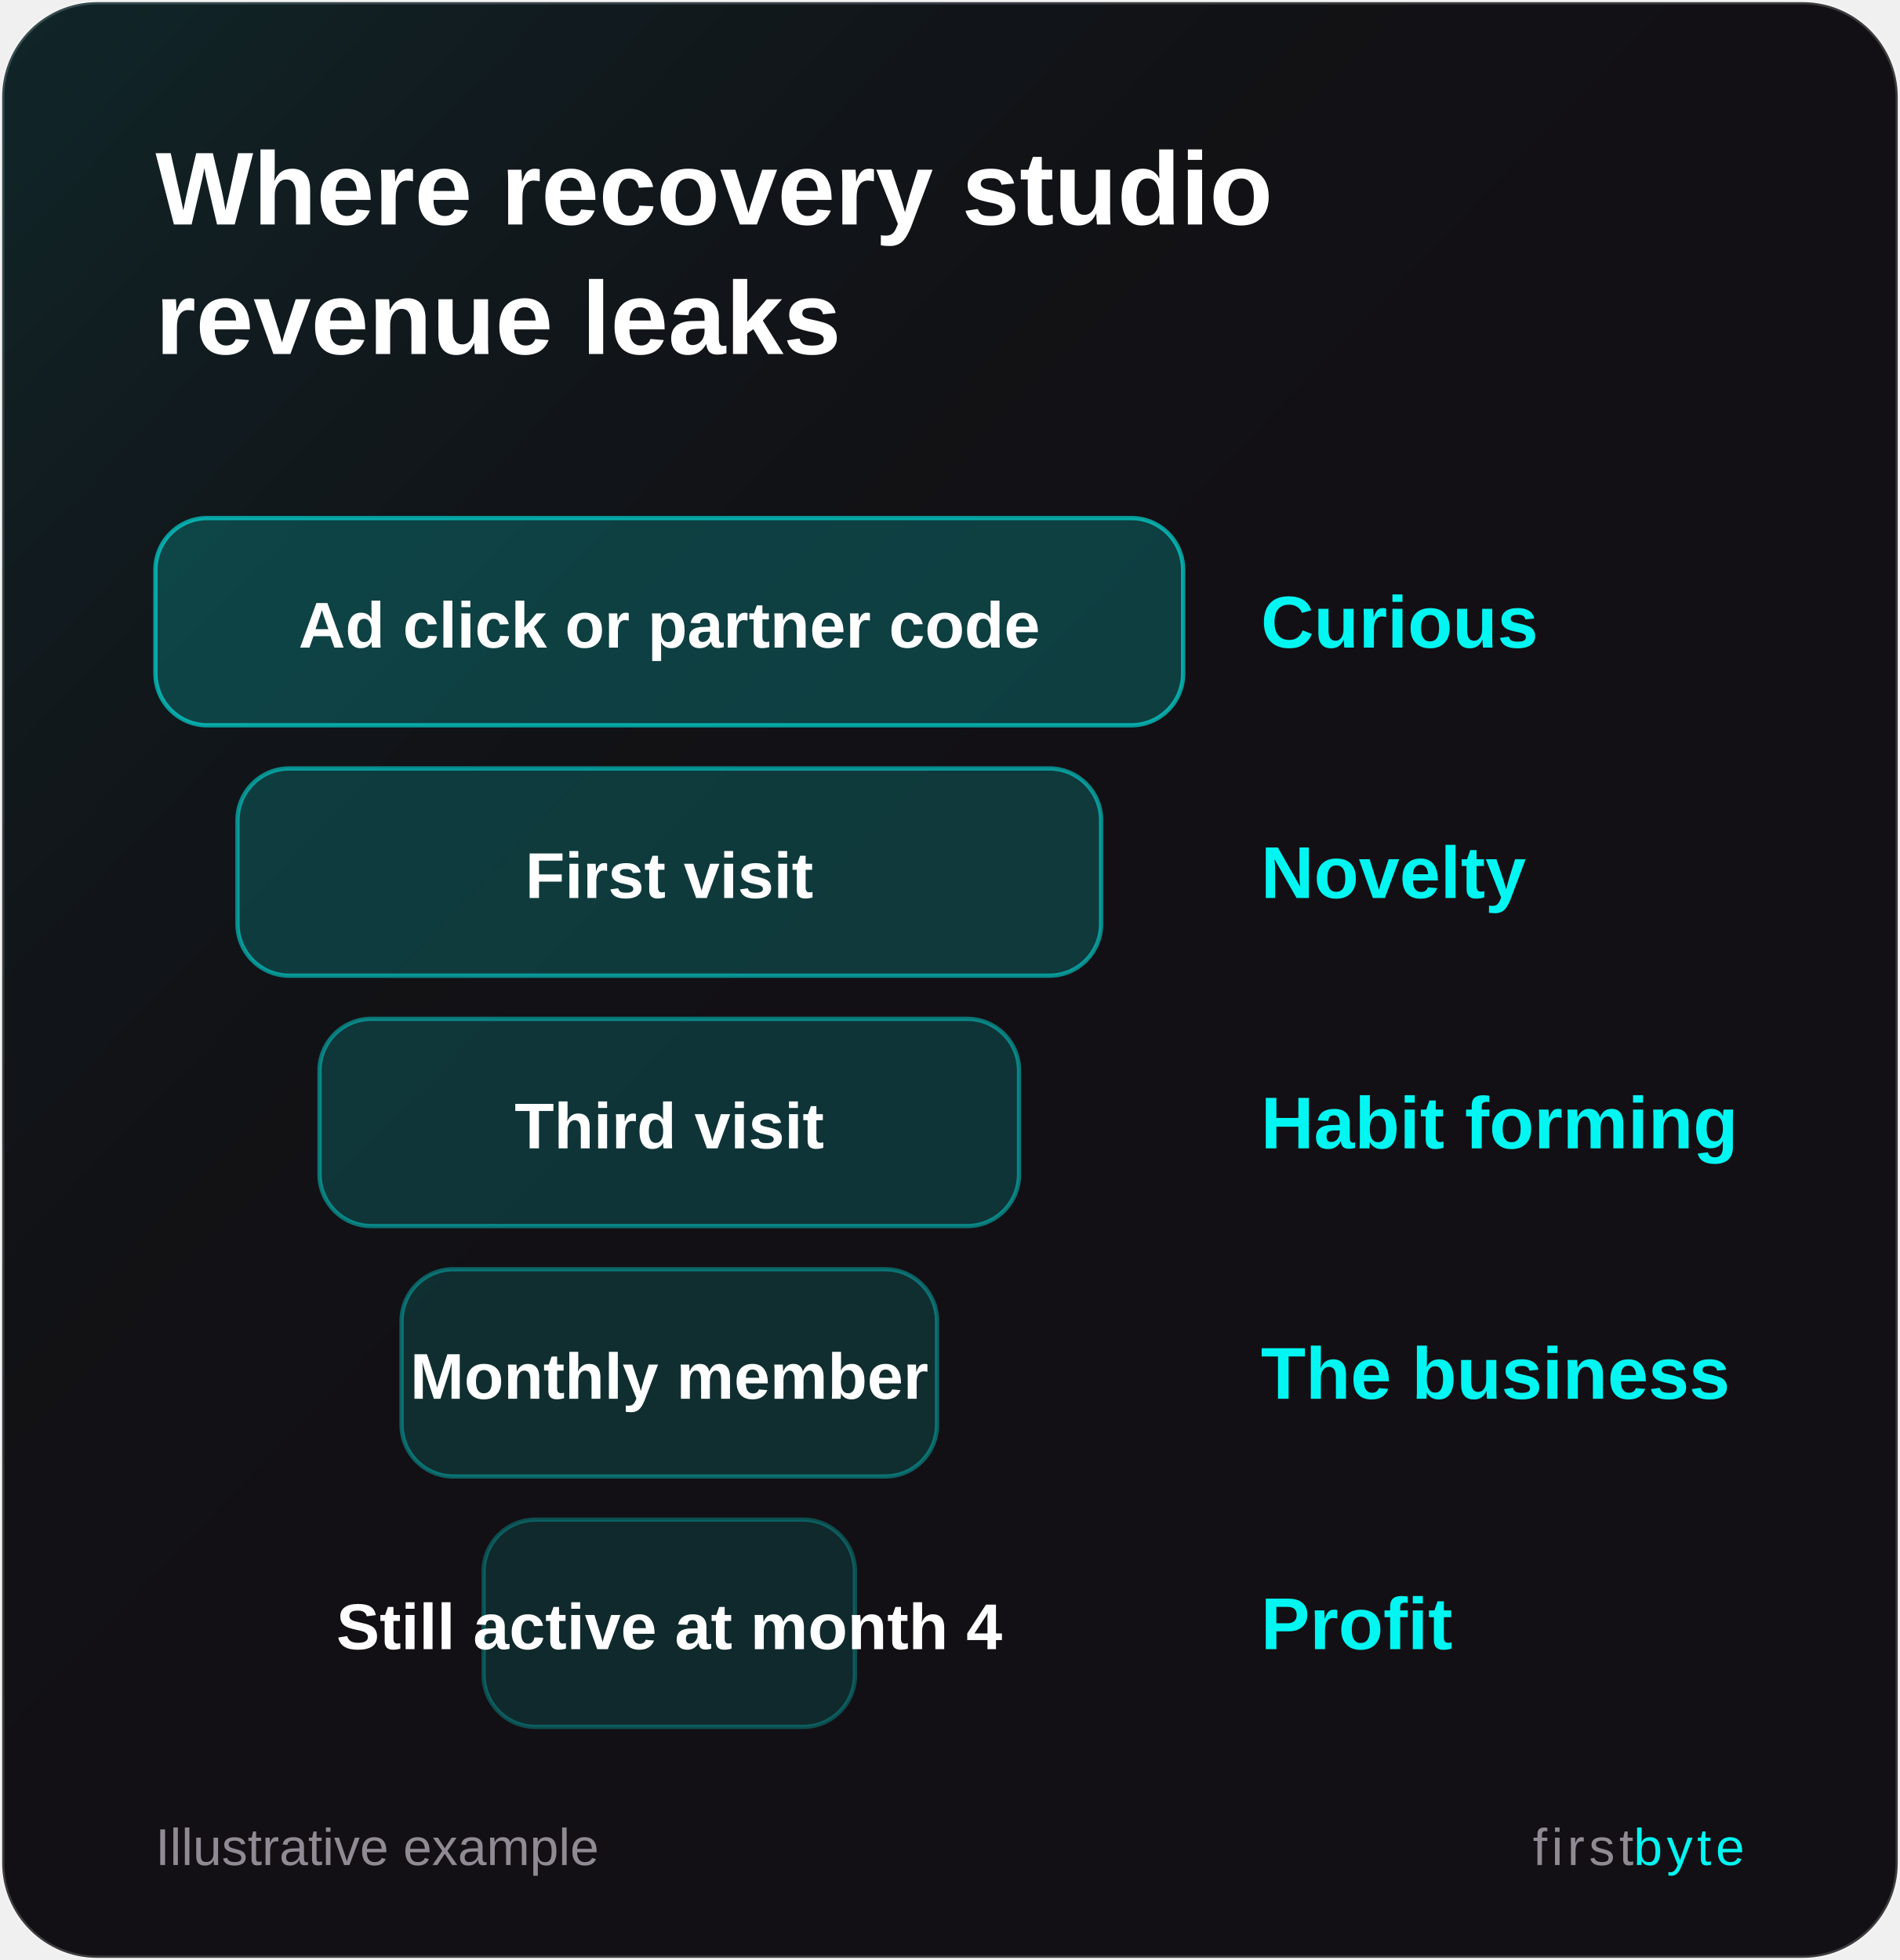
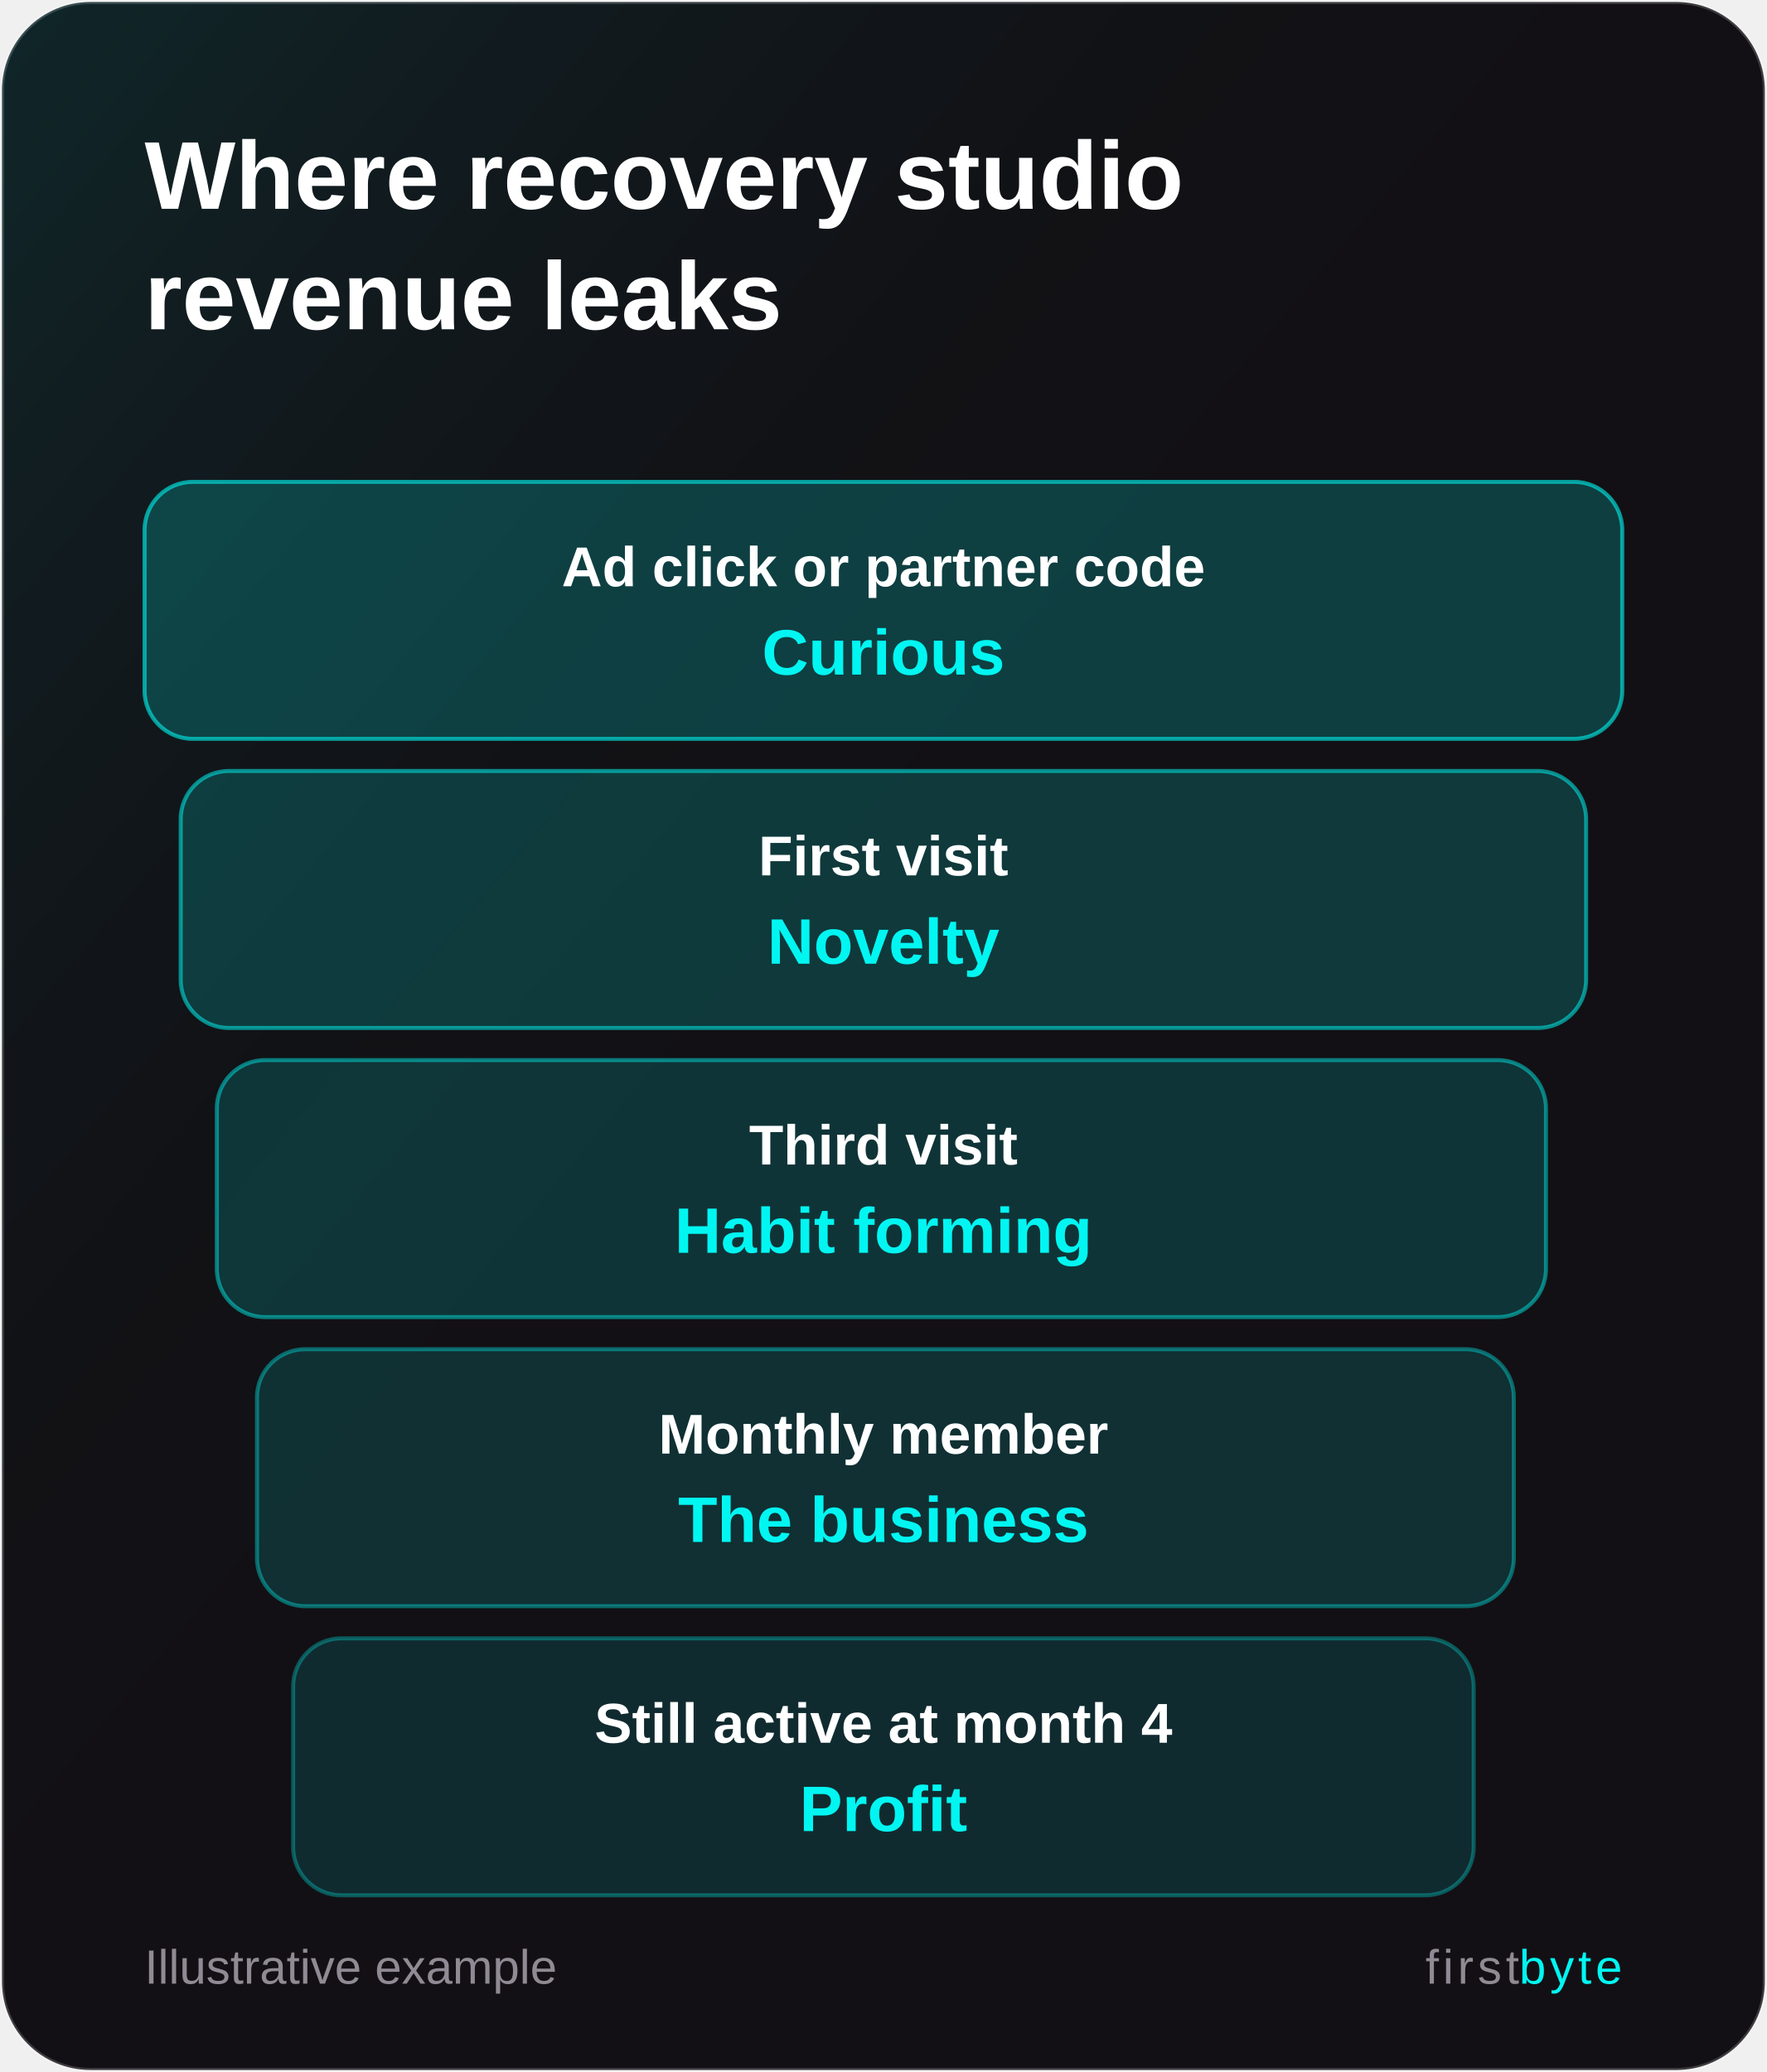
- <svg xmlns="http://www.w3.org/2000/svg" viewBox="0 0 440 454" width="440" height="454" role="img" aria-labelledby="t447507">
+ <svg xmlns="http://www.w3.org/2000/svg" viewBox="0 0 440 516" width="440" height="516" role="img" aria-labelledby="t2181">
  <defs>
-     <linearGradient id="g447507" x1="0" y1="0" x2="1" y2="1">
+     <linearGradient id="g2181" x1="0" y1="0" x2="1" y2="1">
      <stop offset="0" stop-color="#01f6f2" stop-opacity=".10" />
      <stop offset=".5" stop-color="#121014" stop-opacity="0" />
    </linearGradient>
-     <linearGradient id="bar447507" x1="0" y1="0" x2="1" y2="0">
+     <linearGradient id="bar2181" x1="0" y1="0" x2="1" y2="0">
      <stop offset="0" stop-color="#01f6f2" />
      <stop offset="1" stop-color="#3ad7ff" />
    </linearGradient>
  </defs>
-   <rect x=".5" y=".5" width="439" height="453" rx="22" fill="#121014" stroke="rgba(255,255,255,.18)" />
-   <rect x=".5" y=".5" width="439" height="453" rx="22" fill="url(#g447507)" />
+   <rect x=".5" y=".5" width="439" height="515" rx="22" fill="#121014" stroke="rgba(255,255,255,.18)" />
+   <rect x=".5" y=".5" width="439" height="515" rx="22" fill="url(#g2181)" />
  <text x="36" y="52" fill="#ffffff" font-family="'Funnel Display', Figtree, 'Helvetica Neue', Arial, sans-serif" font-size="24" font-weight="600">
    <tspan x="36" dy="0">Where recovery studio</tspan>
    <tspan x="36" dy="30">revenue leaks</tspan>
  </text>
-   <rect x="36" y="120" width="238" height="48" rx="12" fill="#01f6f2" fill-opacity="0.20" stroke="#01f6f2" stroke-opacity="0.60" />
-   <text x="155" y="150" text-anchor="middle" fill="#ffffff" font-family="Figtree, 'Helvetica Neue', Arial, sans-serif" font-size="15" font-weight="600">Ad click or partner code</text>
-   <text x="292" y="150" fill="#01f6f2" font-family="'Funnel Display', Figtree, 'Helvetica Neue', Arial, sans-serif" font-size="17" font-weight="600">Curious</text>
-   <rect x="55" y="178" width="200" height="48" rx="12" fill="#01f6f2" fill-opacity="0.18" stroke="#01f6f2" stroke-opacity="0.52" />
-   <text x="155" y="208" text-anchor="middle" fill="#ffffff" font-family="Figtree, 'Helvetica Neue', Arial, sans-serif" font-size="15" font-weight="600">First visit</text>
-   <text x="292" y="208" fill="#01f6f2" font-family="'Funnel Display', Figtree, 'Helvetica Neue', Arial, sans-serif" font-size="17" font-weight="600">Novelty</text>
-   <rect x="74" y="236" width="162" height="48" rx="12" fill="#01f6f2" fill-opacity="0.16" stroke="#01f6f2" stroke-opacity="0.43" />
-   <text x="155" y="266" text-anchor="middle" fill="#ffffff" font-family="Figtree, 'Helvetica Neue', Arial, sans-serif" font-size="15" font-weight="600">Third visit</text>
-   <text x="292" y="266" fill="#01f6f2" font-family="'Funnel Display', Figtree, 'Helvetica Neue', Arial, sans-serif" font-size="17" font-weight="600">Habit forming</text>
-   <rect x="93" y="294" width="124" height="48" rx="12" fill="#01f6f2" fill-opacity="0.13" stroke="#01f6f2" stroke-opacity="0.35" />
-   <text x="155" y="324" text-anchor="middle" fill="#ffffff" font-family="Figtree, 'Helvetica Neue', Arial, sans-serif" font-size="15" font-weight="600">Monthly member</text>
-   <text x="292" y="324" fill="#01f6f2" font-family="'Funnel Display', Figtree, 'Helvetica Neue', Arial, sans-serif" font-size="17" font-weight="600">The business</text>
-   <rect x="112" y="352" width="86" height="48" rx="12" fill="#01f6f2" fill-opacity="0.11" stroke="#01f6f2" stroke-opacity="0.26" />
-   <text x="155" y="382" text-anchor="middle" fill="#ffffff" font-family="Figtree, 'Helvetica Neue', Arial, sans-serif" font-size="15" font-weight="600">Still active at month 4</text>
-   <text x="292" y="382" fill="#01f6f2" font-family="'Funnel Display', Figtree, 'Helvetica Neue', Arial, sans-serif" font-size="17" font-weight="600">Profit</text>
-   <text x="36" y="432" fill="#8f8a93" font-family="Figtree, 'Helvetica Neue', Arial, sans-serif" font-size="12">
+   <rect x="36" y="120" width="368" height="64" rx="12" fill="#01f6f2" fill-opacity="0.20" stroke="#01f6f2" stroke-opacity="0.60" />
+   <text x="220" y="146" text-anchor="middle" fill="#ffffff" font-family="Figtree, 'Helvetica Neue', Arial, sans-serif" font-size="14" font-weight="600">
+     <tspan x="220" dy="0">Ad click or partner code</tspan>
+   </text>
+   <text x="220" y="168" text-anchor="middle" fill="#01f6f2" font-family="'Funnel Display', Figtree, 'Helvetica Neue', Arial, sans-serif" font-size="16" font-weight="600">Curious</text>
+   <rect x="45" y="192" width="350" height="64" rx="12" fill="#01f6f2" fill-opacity="0.18" stroke="#01f6f2" stroke-opacity="0.53" />
+   <text x="220" y="218" text-anchor="middle" fill="#ffffff" font-family="Figtree, 'Helvetica Neue', Arial, sans-serif" font-size="14" font-weight="600">
+     <tspan x="220" dy="0">First visit</tspan>
+   </text>
+   <text x="220" y="240" text-anchor="middle" fill="#01f6f2" font-family="'Funnel Display', Figtree, 'Helvetica Neue', Arial, sans-serif" font-size="16" font-weight="600">Novelty</text>
+   <rect x="54" y="264" width="331" height="64" rx="12" fill="#01f6f2" fill-opacity="0.16" stroke="#01f6f2" stroke-opacity="0.46" />
+   <text x="220" y="290" text-anchor="middle" fill="#ffffff" font-family="Figtree, 'Helvetica Neue', Arial, sans-serif" font-size="14" font-weight="600">
+     <tspan x="220" dy="0">Third visit</tspan>
+   </text>
+   <text x="220" y="312" text-anchor="middle" fill="#01f6f2" font-family="'Funnel Display', Figtree, 'Helvetica Neue', Arial, sans-serif" font-size="16" font-weight="600">Habit forming</text>
+   <rect x="64" y="336" width="313" height="64" rx="12" fill="#01f6f2" fill-opacity="0.14" stroke="#01f6f2" stroke-opacity="0.38" />
+   <text x="220" y="362" text-anchor="middle" fill="#ffffff" font-family="Figtree, 'Helvetica Neue', Arial, sans-serif" font-size="14" font-weight="600">
+     <tspan x="220" dy="0">Monthly member</tspan>
+   </text>
+   <text x="220" y="384" text-anchor="middle" fill="#01f6f2" font-family="'Funnel Display', Figtree, 'Helvetica Neue', Arial, sans-serif" font-size="16" font-weight="600">The business</text>
+   <rect x="73" y="408" width="294" height="64" rx="12" fill="#01f6f2" fill-opacity="0.12" stroke="#01f6f2" stroke-opacity="0.31" />
+   <text x="220" y="434" text-anchor="middle" fill="#ffffff" font-family="Figtree, 'Helvetica Neue', Arial, sans-serif" font-size="14" font-weight="600">
+     <tspan x="220" dy="0">Still active at month 4</tspan>
+   </text>
+   <text x="220" y="456" text-anchor="middle" fill="#01f6f2" font-family="'Funnel Display', Figtree, 'Helvetica Neue', Arial, sans-serif" font-size="16" font-weight="600">Profit</text>
+   <text x="36" y="494" fill="#8f8a93" font-family="Figtree, 'Helvetica Neue', Arial, sans-serif" font-size="12">
    <tspan x="36" dy="0">Illustrative example</tspan>
  </text>
-   <text x="404" y="432" text-anchor="end" fill="#8f8a93" font-family="'Funnel Display', Figtree, 'Helvetica Neue', Arial, sans-serif" font-size="12" letter-spacing="1">first<tspan fill="#01f6f2">byte</tspan>
+   <text x="404" y="494" text-anchor="end" fill="#8f8a93" font-family="'Funnel Display', Figtree, 'Helvetica Neue', Arial, sans-serif" font-size="12" letter-spacing="1">first<tspan fill="#01f6f2">byte</tspan>
  </text>
</svg>
